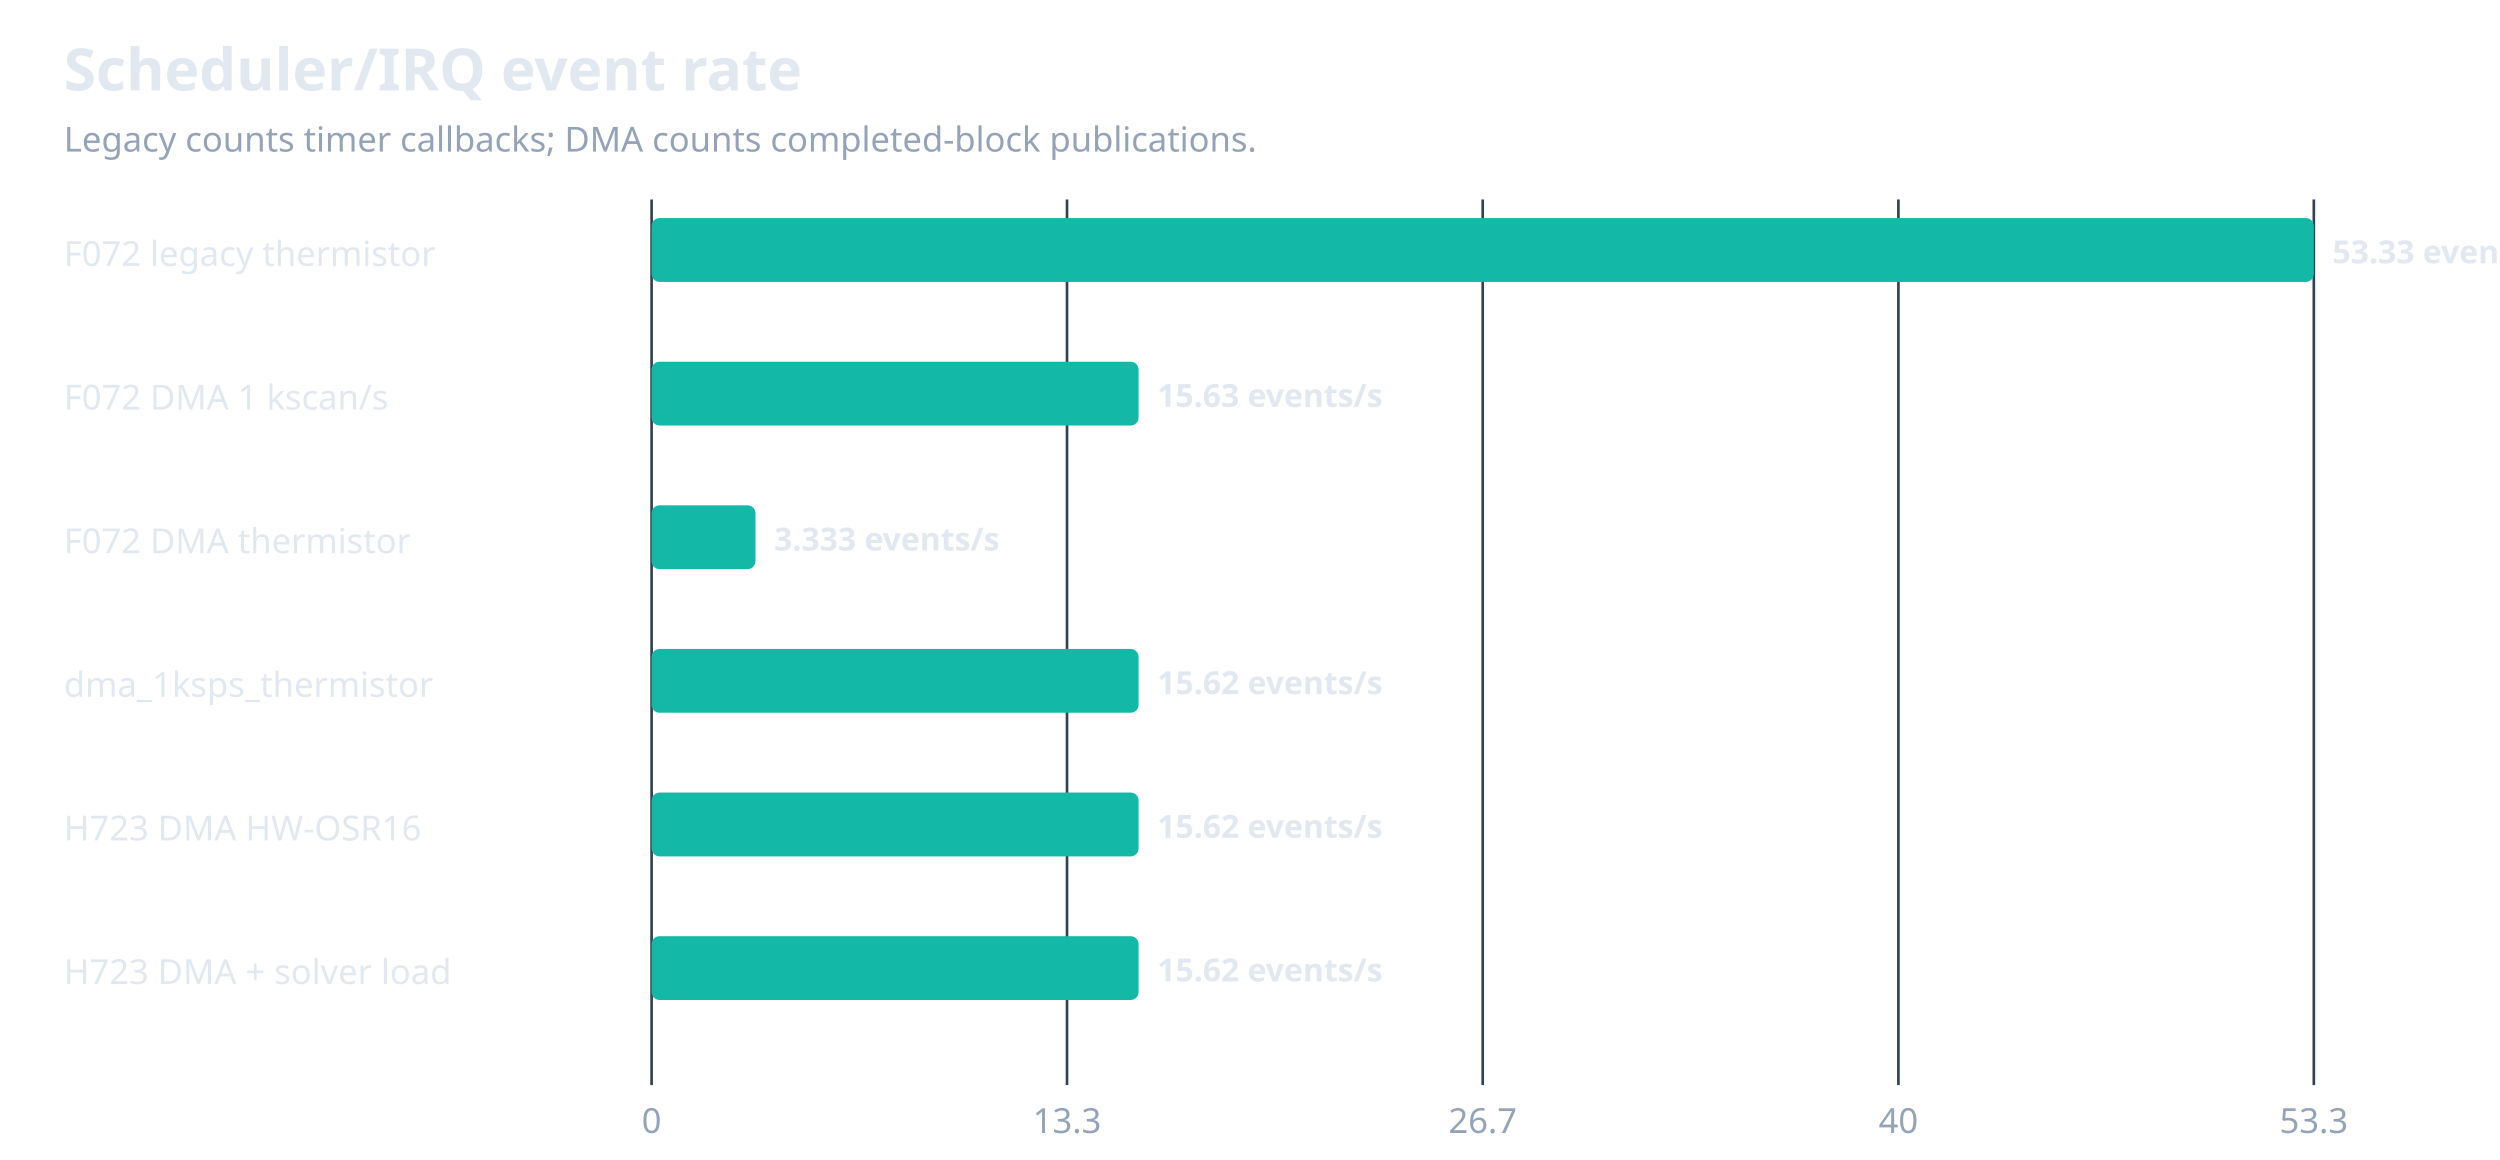
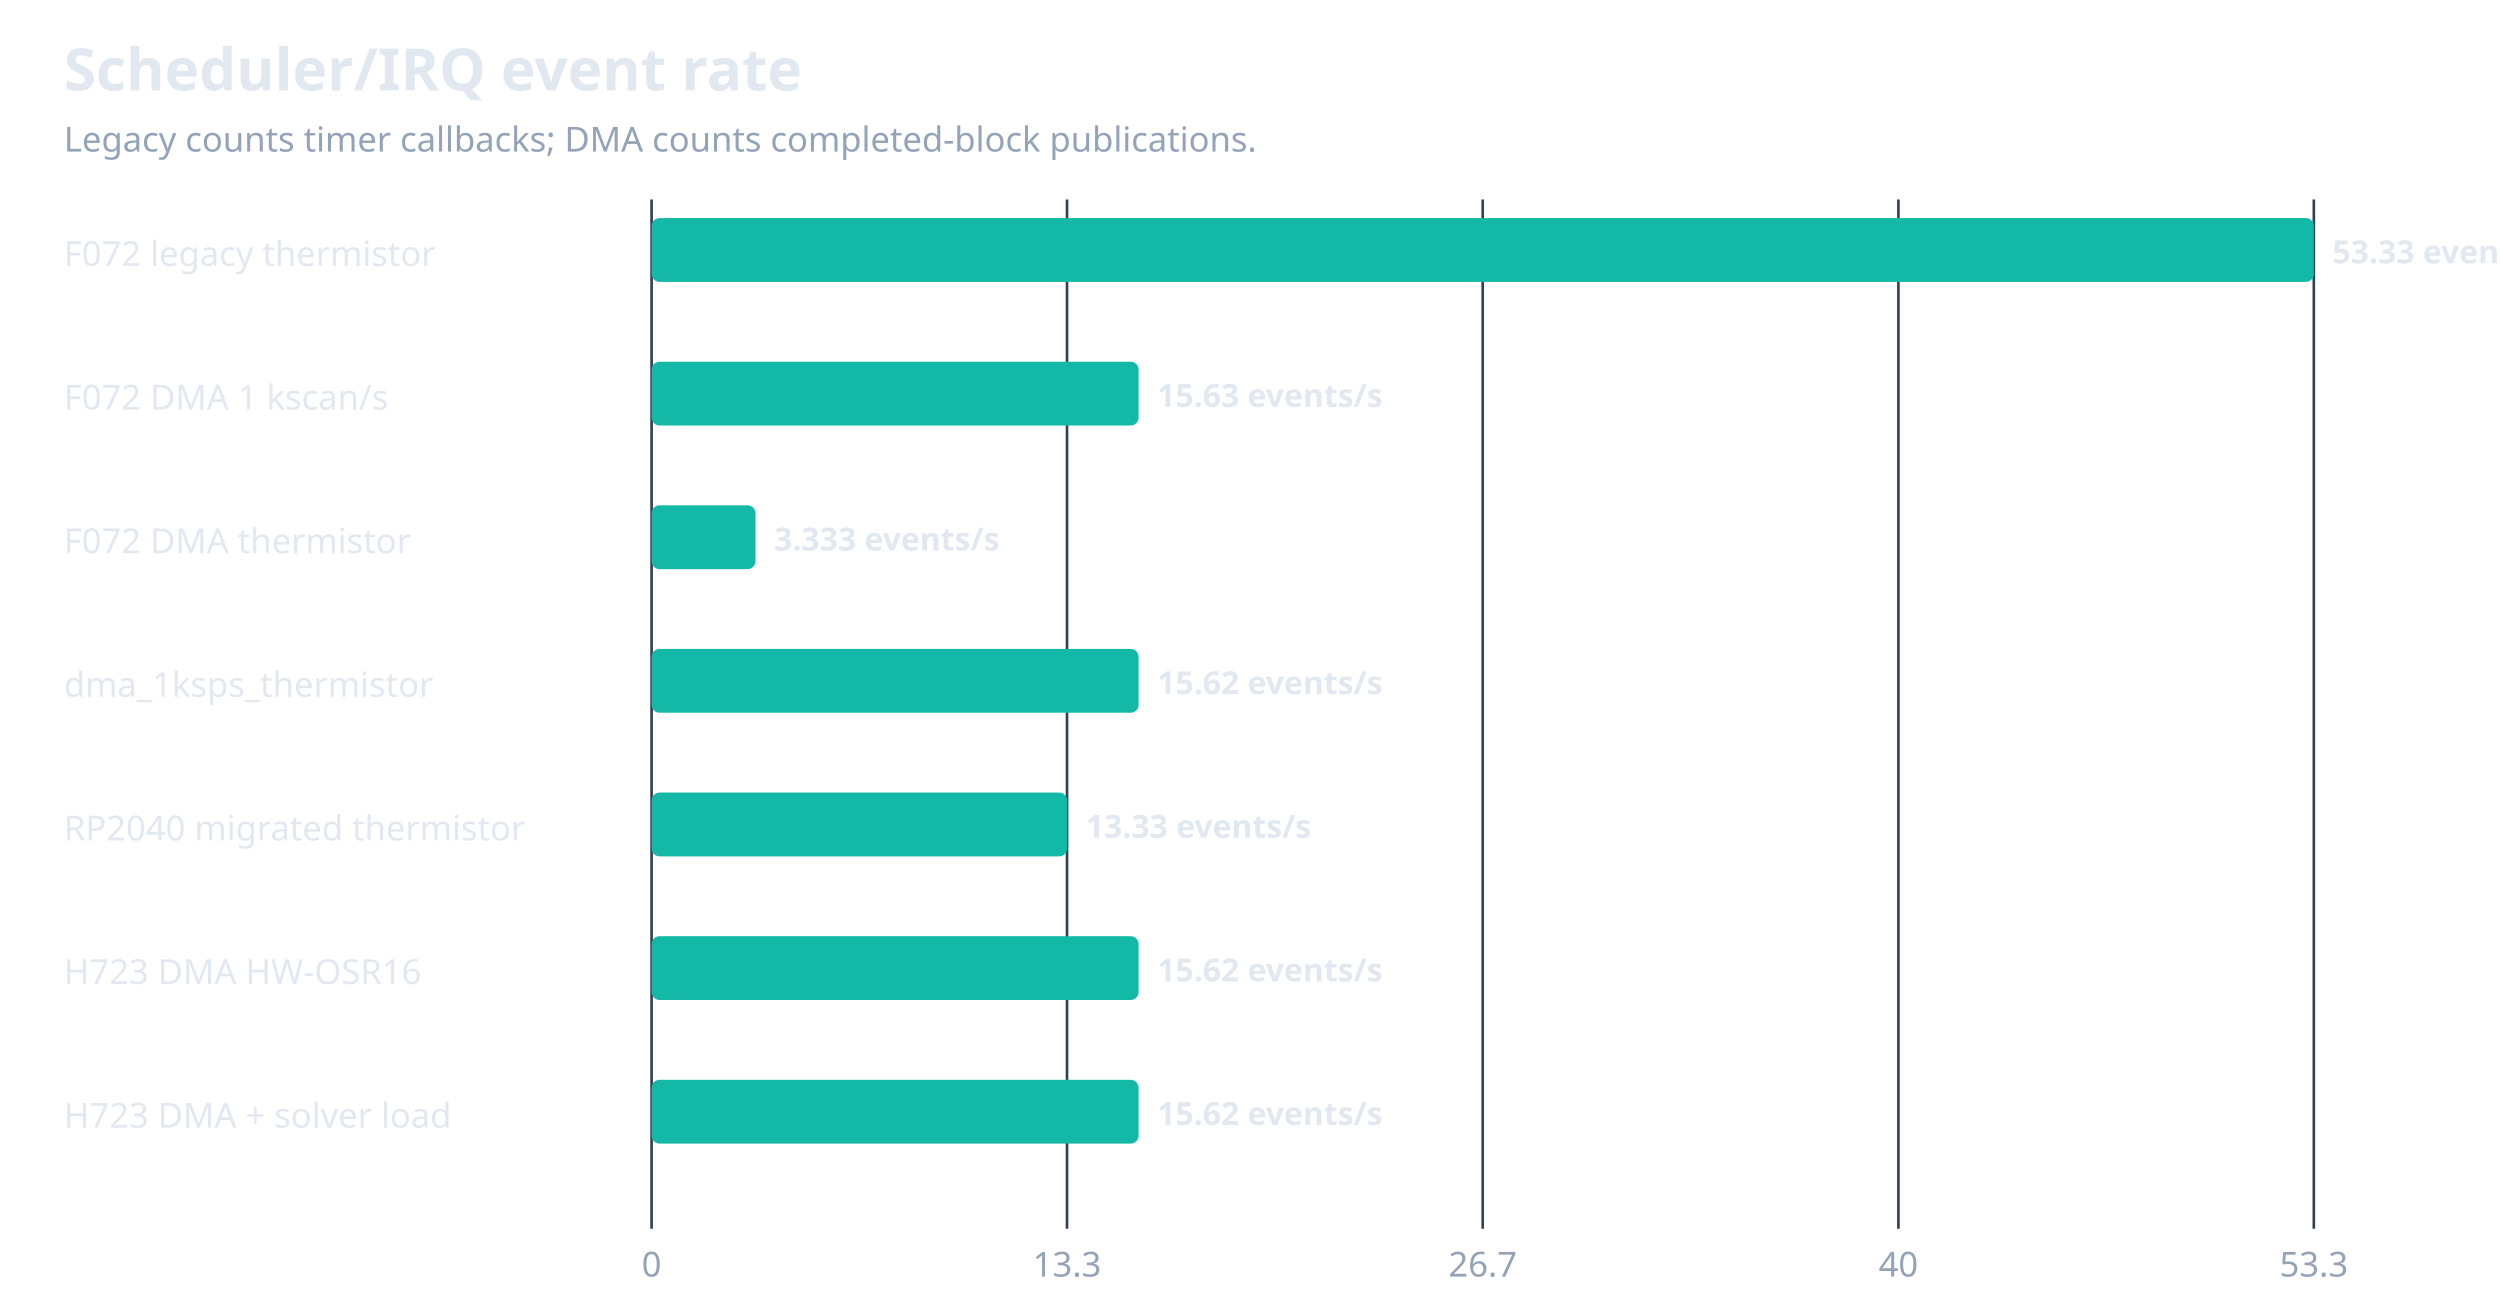
- <svg xmlns="http://www.w3.org/2000/svg" width="940" height="436" viewBox="0 0 940 436" role="img">
+ <svg xmlns="http://www.w3.org/2000/svg" width="940" height="490" viewBox="0 0 940 490" role="img">
  <rect width="100%%" height="100%%" fill="#0f172a" />
  <style>text{font-family:system-ui,sans-serif;fill:#e2e8f0}.title{font-size:22px;font-weight:700}.sub{font-size:13px;fill:#94a3b8}.label{font-size:13px}.value{font-size:12px;font-weight:650}.grid{stroke:#334155;stroke-width:1}</style>
  <text class="title" x="24" y="34">Scheduler/IRQ event rate</text>
  <text class="sub" x="24" y="57">Legacy counts timer callbacks; DMA counts completed-block publications.</text>
-   <line class="grid" x1="245.0" y1="75" x2="245.0" y2="408" />
-   <text class="sub" text-anchor="middle" x="245.0" y="426">0</text>
-   <line class="grid" x1="401.2" y1="75" x2="401.2" y2="408" />
-   <text class="sub" text-anchor="middle" x="401.2" y="426">13.3</text>
-   <line class="grid" x1="557.5" y1="75" x2="557.5" y2="408" />
-   <text class="sub" text-anchor="middle" x="557.5" y="426">26.7</text>
-   <line class="grid" x1="713.8" y1="75" x2="713.8" y2="408" />
-   <text class="sub" text-anchor="middle" x="713.8" y="426">40</text>
-   <line class="grid" x1="870.0" y1="75" x2="870.0" y2="408" />
-   <text class="sub" text-anchor="middle" x="870.0" y="426">53.3</text>
+   <line class="grid" x1="245.0" y1="75" x2="245.0" y2="462" />
+   <text class="sub" text-anchor="middle" x="245.0" y="480">0</text>
+   <line class="grid" x1="401.2" y1="75" x2="401.2" y2="462" />
+   <text class="sub" text-anchor="middle" x="401.2" y="480">13.3</text>
+   <line class="grid" x1="557.5" y1="75" x2="557.5" y2="462" />
+   <text class="sub" text-anchor="middle" x="557.5" y="480">26.7</text>
+   <line class="grid" x1="713.8" y1="75" x2="713.8" y2="462" />
+   <text class="sub" text-anchor="middle" x="713.8" y="480">40</text>
+   <line class="grid" x1="870.0" y1="75" x2="870.0" y2="462" />
+   <text class="sub" text-anchor="middle" x="870.0" y="480">53.3</text>
  <text class="label" x="24" y="100">F072 legacy thermistor</text>
  <rect x="245" y="82" width="625.00" height="24" rx="3" fill="#14b8a6" />
  <text class="value" x="877.00" y="99">53.33 events/s</text>
  <text class="label" x="24" y="154">F072 DMA 1 kscan/s</text>
  <rect x="245" y="136" width="183.11" height="24" rx="3" fill="#14b8a6" />
  <text class="value" x="435.11" y="153">15.63 events/s</text>
  <text class="label" x="24" y="208">F072 DMA thermistor</text>
  <rect x="245" y="190" width="39.06" height="24" rx="3" fill="#14b8a6" />
  <text class="value" x="291.06" y="207">3.333 events/s</text>
  <text class="label" x="24" y="262">dma_1ksps_thermistor</text>
  <rect x="245" y="244" width="183.11" height="24" rx="3" fill="#14b8a6" />
  <text class="value" x="435.11" y="261">15.62 events/s</text>
-   <text class="label" x="24" y="316">H723 DMA HW-OSR16</text>
-   <rect x="245" y="298" width="183.11" height="24" rx="3" fill="#14b8a6" />
-   <text class="value" x="435.11" y="315">15.62 events/s</text>
-   <text class="label" x="24" y="370">H723 DMA + solver load</text>
+   <text class="label" x="24" y="316">RP2040 migrated thermistor</text>
+   <rect x="245" y="298" width="156.25" height="24" rx="3" fill="#14b8a6" />
+   <text class="value" x="408.25" y="315">13.33 events/s</text>
+   <text class="label" x="24" y="370">H723 DMA HW-OSR16</text>
  <rect x="245" y="352" width="183.11" height="24" rx="3" fill="#14b8a6" />
  <text class="value" x="435.11" y="369">15.62 events/s</text>
+   <text class="label" x="24" y="424">H723 DMA + solver load</text>
+   <rect x="245" y="406" width="183.11" height="24" rx="3" fill="#14b8a6" />
+   <text class="value" x="435.11" y="423">15.62 events/s</text>
</svg>
